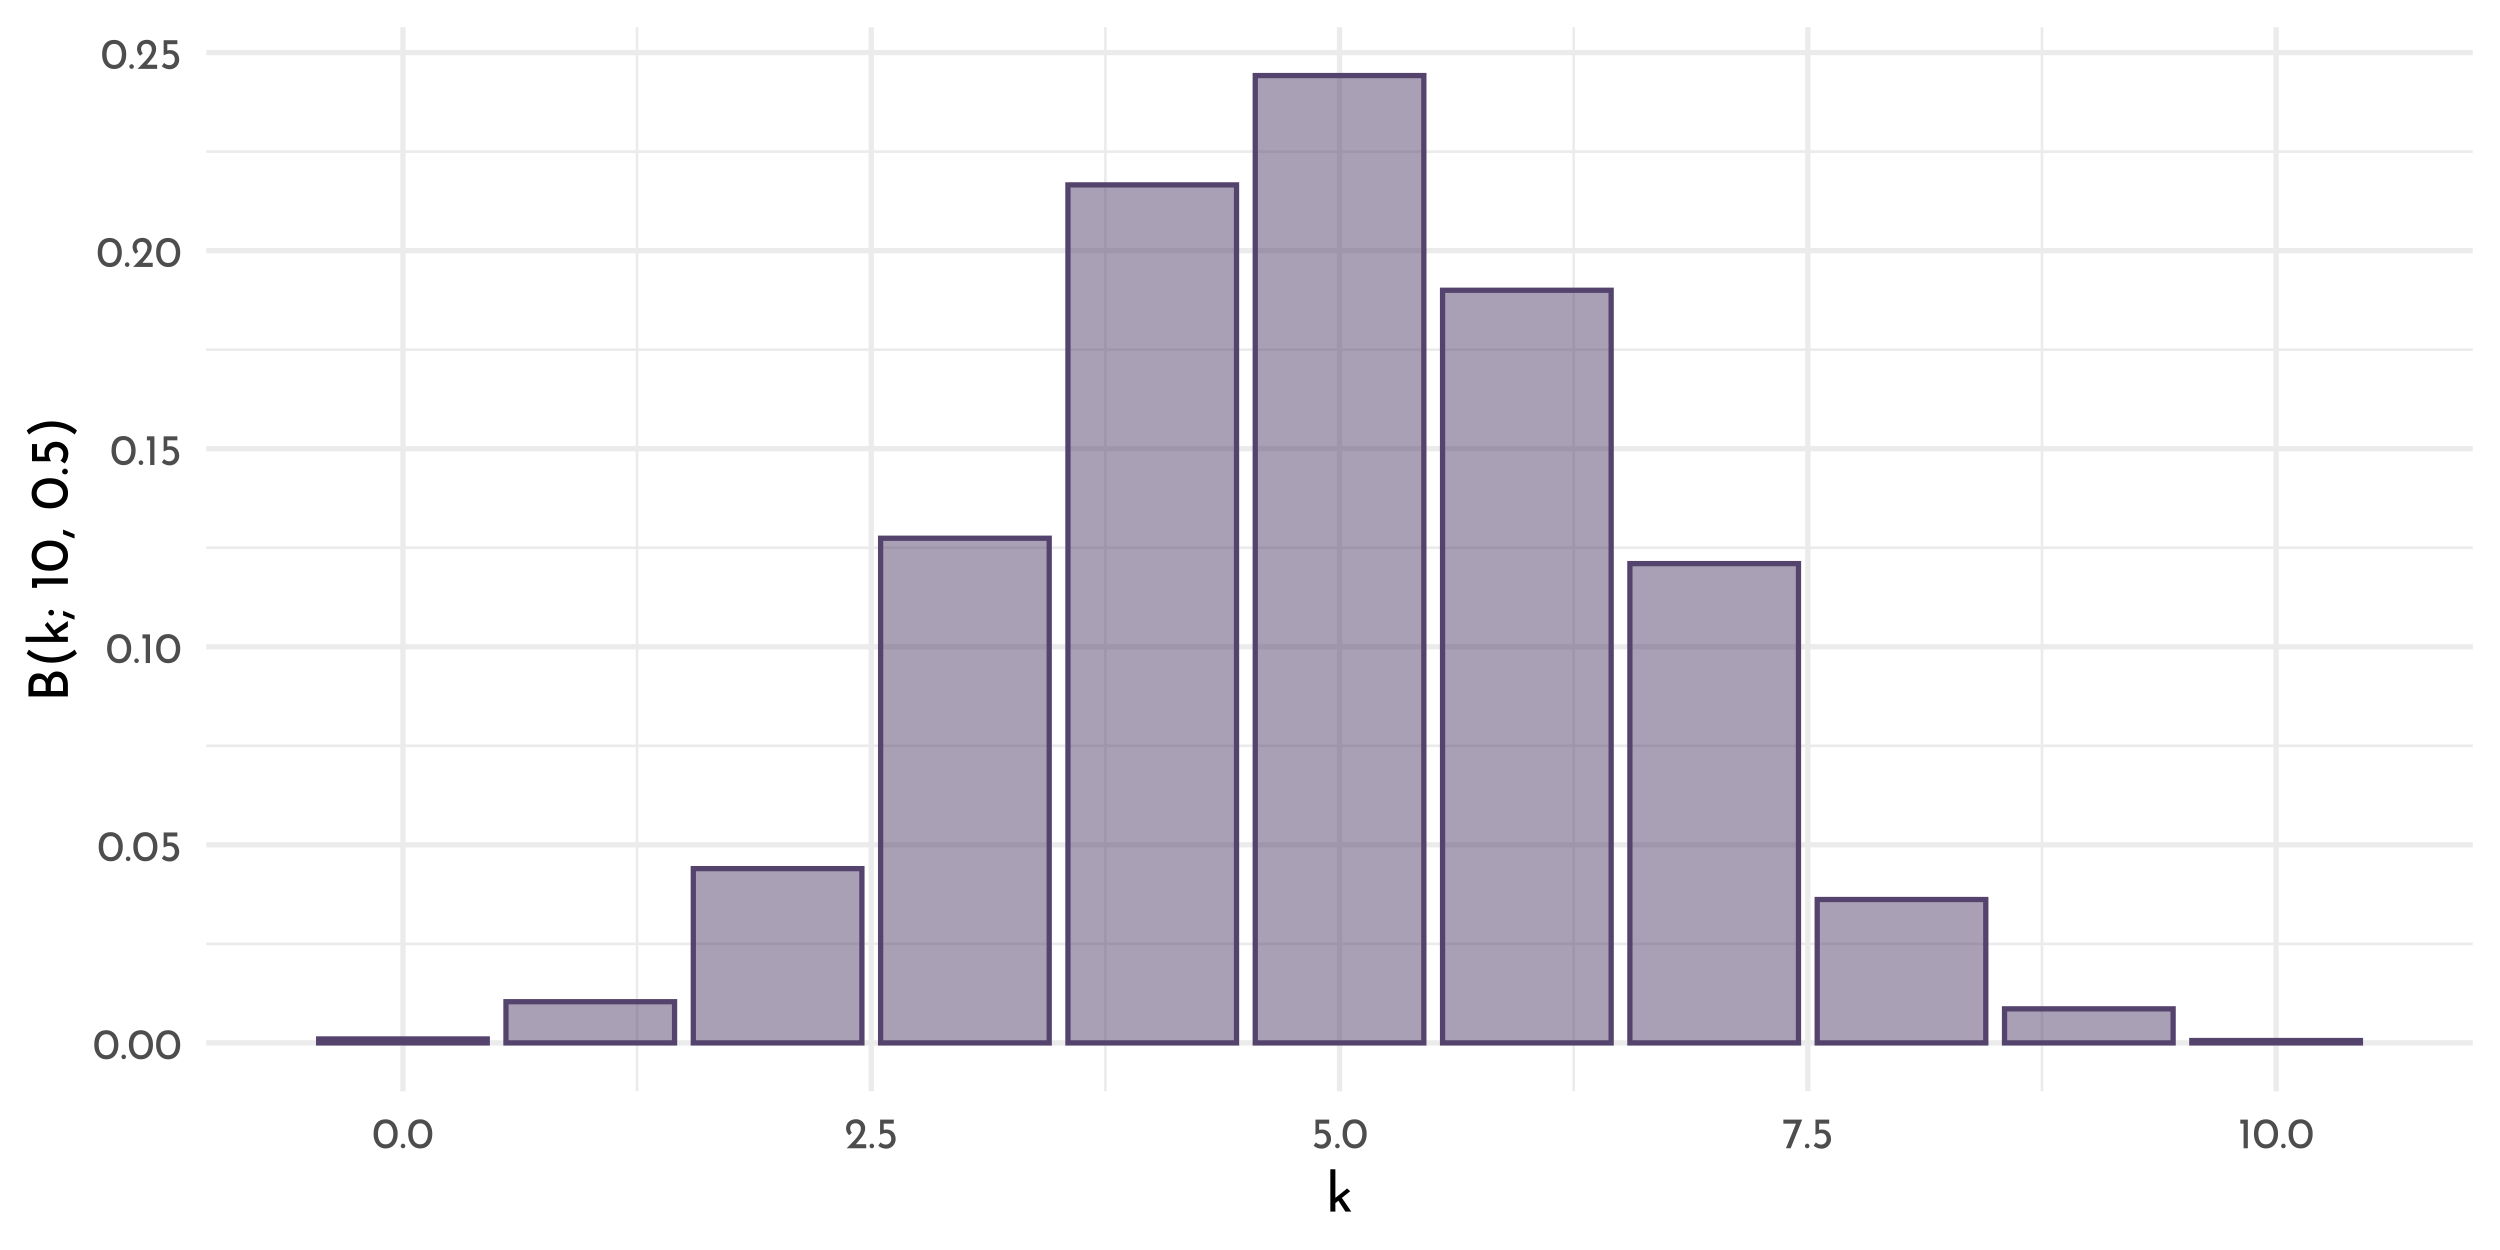
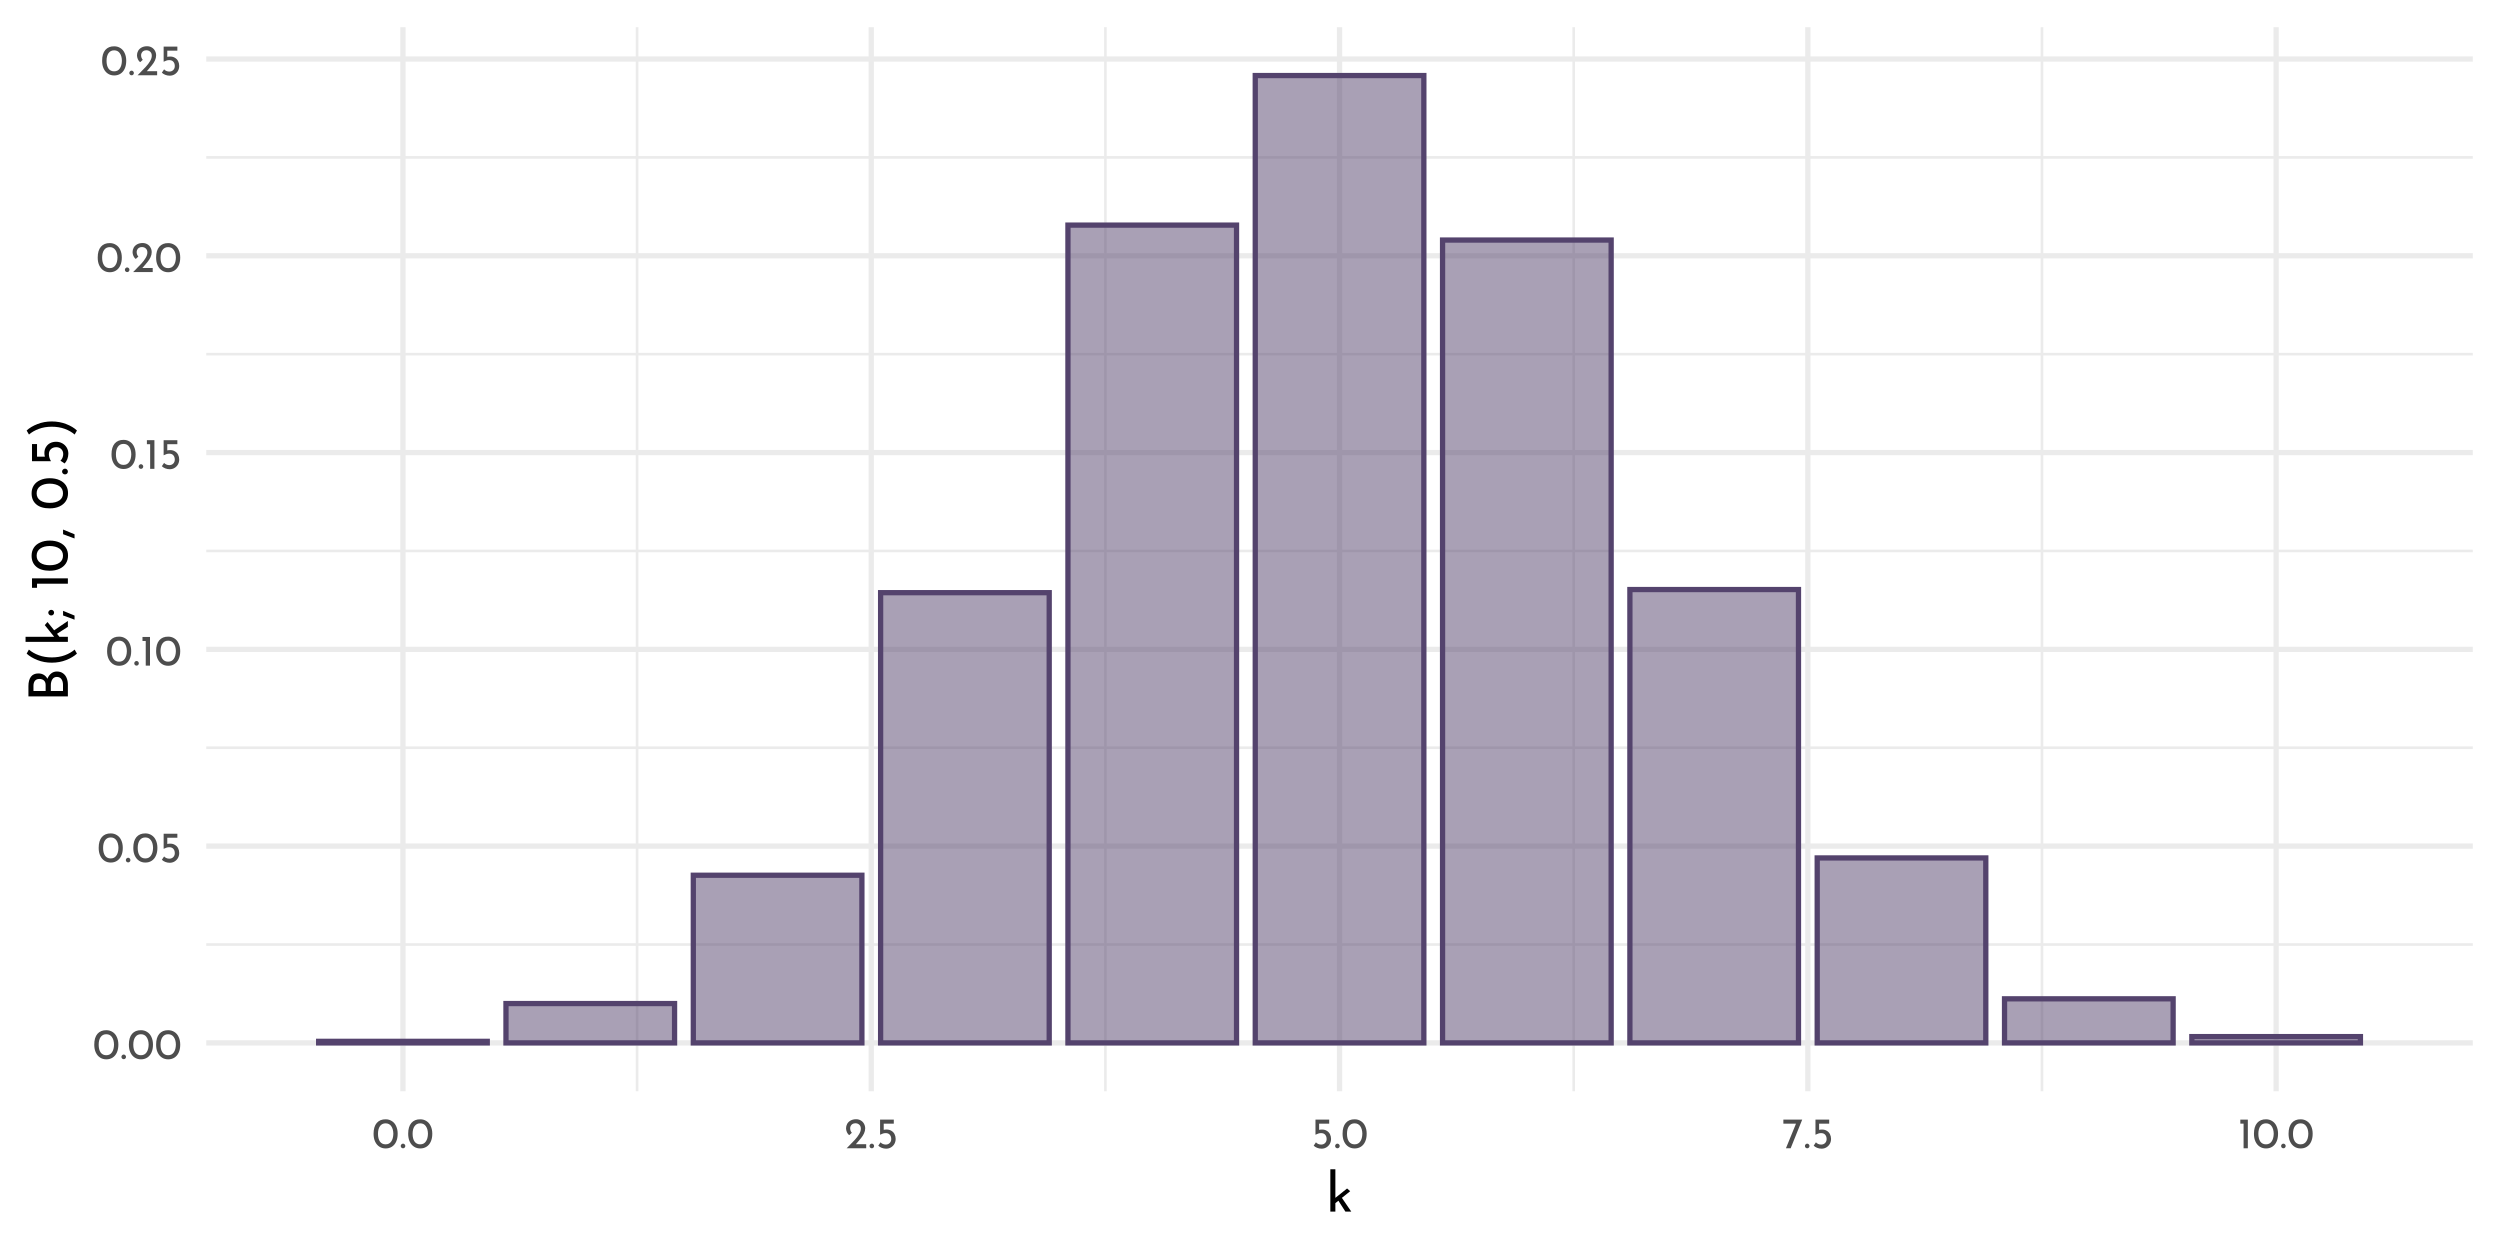
<svg xmlns="http://www.w3.org/2000/svg" xmlns:xlink="http://www.w3.org/1999/xlink" width="504pt" height="252pt" viewBox="0 0 504 252" version="1.1">
  <defs>
    <g>
      <symbol overflow="visible" id="glyph0-0">
        <path style="stroke:none;" d="" />
      </symbol>
      <symbol overflow="visible" id="glyph0-1">
        <path style="stroke:none;" d="M 2.75 0.031 C 2.27 0.031 1.848 -0.086 1.484 -0.328 C 1.117 -0.566 0.832 -0.906 0.625 -1.344 C 0.414 -1.789 0.312 -2.316 0.312 -2.922 C 0.312 -3.879 0.523 -4.609 0.953 -5.109 C 1.391 -5.609 1.988 -5.852 2.75 -5.844 C 3.219 -5.844 3.633 -5.723 4 -5.484 C 4.375 -5.254 4.66 -4.914 4.859 -4.469 C 5.066 -4.031 5.172 -3.516 5.172 -2.922 C 5.172 -2.305 5.066 -1.773 4.859 -1.328 C 4.66 -0.891 4.375 -0.551 4 -0.312 C 3.633 -0.082 3.219 0.031 2.75 0.031 Z M 2.734 -0.797 C 3.234 -0.797 3.613 -0.988 3.875 -1.375 C 4.145 -1.758 4.285 -2.281 4.297 -2.938 C 4.285 -3.57 4.145 -4.078 3.875 -4.453 C 3.613 -4.836 3.234 -5.031 2.734 -5.031 C 2.242 -5.031 1.863 -4.836 1.594 -4.453 C 1.332 -4.078 1.203 -3.566 1.203 -2.922 C 1.203 -2.266 1.332 -1.742 1.594 -1.359 C 1.863 -0.984 2.242 -0.797 2.734 -0.797 Z M 2.734 -0.797 " />
      </symbol>
      <symbol overflow="visible" id="glyph0-2">
        <path style="stroke:none;" d="M 0.297 -0.469 C 0.297 -0.594 0.344 -0.703 0.438 -0.797 C 0.531 -0.891 0.641 -0.938 0.766 -0.938 C 0.879 -0.938 0.984 -0.891 1.078 -0.797 C 1.172 -0.703 1.219 -0.594 1.219 -0.469 C 1.219 -0.332 1.172 -0.219 1.078 -0.125 C 0.984 -0.039 0.879 0 0.766 0 C 0.641 0 0.531 -0.039 0.438 -0.125 C 0.344 -0.219 0.297 -0.332 0.297 -0.469 Z M 0.297 -0.469 " />
      </symbol>
      <symbol overflow="visible" id="glyph0-3">
        <path style="stroke:none;" d="M 2.266 -3.781 C 2.641 -3.781 2.961 -3.691 3.234 -3.516 C 3.516 -3.348 3.723 -3.125 3.859 -2.844 C 4.004 -2.562 4.078 -2.242 4.078 -1.891 C 4.078 -1.523 3.992 -1.191 3.828 -0.891 C 3.66 -0.598 3.43 -0.363 3.141 -0.188 C 2.848 -0.008 2.52 0.078 2.156 0.078 C 1.852 0.078 1.555 0.02 1.266 -0.094 C 0.984 -0.207 0.754 -0.352 0.578 -0.531 L 1.031 -1.203 C 1.145 -1.066 1.297 -0.957 1.484 -0.875 C 1.68 -0.789 1.879 -0.75 2.078 -0.75 C 2.398 -0.75 2.664 -0.852 2.875 -1.062 C 3.082 -1.27 3.188 -1.535 3.188 -1.859 C 3.188 -2.223 3.086 -2.516 2.891 -2.734 C 2.703 -2.953 2.426 -3.062 2.062 -3.062 C 1.863 -3.062 1.676 -3.031 1.5 -2.969 C 1.32 -2.914 1.133 -2.836 0.938 -2.734 L 0.938 -5.781 L 3.703 -5.781 L 3.703 -4.969 L 1.672 -4.969 L 1.672 -3.719 C 1.859 -3.758 2.055 -3.781 2.266 -3.781 Z M 2.266 -3.781 " />
      </symbol>
      <symbol overflow="visible" id="glyph0-4">
        <path style="stroke:none;" d="M 1.984 -5.781 L 1.984 0 L 1.125 0 L 1.125 -4.969 L 0.469 -4.969 L 0.469 -5.781 Z M 1.984 -5.781 " />
      </symbol>
      <symbol overflow="visible" id="glyph0-5">
        <path style="stroke:none;" d="M 4.422 -0.828 L 4.422 0 L 0.469 0 L 0.766 -0.297 C 1.359 -0.891 1.82 -1.367 2.156 -1.734 C 2.5 -2.109 2.781 -2.484 3 -2.859 C 3.227 -3.242 3.344 -3.602 3.344 -3.938 C 3.344 -4.301 3.234 -4.578 3.016 -4.766 C 2.805 -4.953 2.551 -5.047 2.25 -5.047 C 2.008 -5.047 1.805 -4.992 1.641 -4.891 C 1.484 -4.785 1.367 -4.656 1.297 -4.5 C 1.223 -4.352 1.188 -4.207 1.188 -4.062 C 1.188 -3.688 1.301 -3.375 1.531 -3.125 L 1.016 -2.656 C 0.816 -2.77 0.656 -2.969 0.531 -3.25 C 0.414 -3.531 0.359 -3.789 0.359 -4.031 C 0.359 -4.352 0.438 -4.656 0.594 -4.938 C 0.758 -5.219 0.992 -5.441 1.297 -5.609 C 1.609 -5.773 1.973 -5.859 2.391 -5.859 C 2.742 -5.859 3.062 -5.773 3.344 -5.609 C 3.625 -5.441 3.836 -5.219 3.984 -4.938 C 4.141 -4.656 4.219 -4.348 4.219 -4.016 C 4.219 -3.68 4.141 -3.344 3.984 -3 C 3.828 -2.664 3.629 -2.352 3.391 -2.062 C 3.16 -1.77 2.852 -1.406 2.469 -0.969 L 2.344 -0.828 Z M 4.422 -0.828 " />
      </symbol>
      <symbol overflow="visible" id="glyph0-6">
        <path style="stroke:none;" d="M 4.062 -5.781 L 1.734 0 L 0.781 0 L 2.812 -4.969 L 0.266 -4.969 L 0.266 -5.781 Z M 4.062 -5.781 " />
      </symbol>
      <symbol overflow="visible" id="glyph1-0">
        <path style="stroke:none;" d="" />
      </symbol>
      <symbol overflow="visible" id="glyph1-1">
        <path style="stroke:none;" d="M 2.516 -2.188 L 1.906 -1.703 L 1.906 0 L 0.891 0 L 0.891 -8.531 L 1.906 -8.531 L 1.906 -2.766 L 4.266 -4.656 L 4.891 -4.109 L 3.219 -2.766 L 5.109 0 L 3.922 0 Z M 2.516 -2.188 " />
      </symbol>
      <symbol overflow="visible" id="glyph2-0">
        <path style="stroke:none;" d="" />
      </symbol>
      <symbol overflow="visible" id="glyph2-1">
        <path style="stroke:none;" d="M -4.125 -4.688 C -3.945 -5.145 -3.691 -5.504 -3.359 -5.766 C -3.035 -6.023 -2.66 -6.156 -2.234 -6.156 C -1.723 -6.156 -1.301 -6.031 -0.969 -5.781 C -0.633 -5.539 -0.391 -5.219 -0.234 -4.812 C -0.078 -4.414 0 -3.984 0 -3.516 L 0 -1.141 L -7.953 -1.141 L -7.953 -3.203 C -7.953 -4.016 -7.785 -4.645 -7.453 -5.094 C -7.117 -5.539 -6.617 -5.766 -5.953 -5.766 C -5.535 -5.766 -5.172 -5.672 -4.859 -5.484 C -4.547 -5.297 -4.301 -5.031 -4.125 -4.688 Z M -4.484 -2.219 L -4.484 -3.422 C -4.484 -3.828 -4.598 -4.133 -4.828 -4.344 C -5.066 -4.551 -5.367 -4.656 -5.734 -4.656 C -6.141 -4.656 -6.441 -4.531 -6.641 -4.281 C -6.836 -4.039 -6.938 -3.695 -6.938 -3.25 L -6.938 -2.219 Z M -0.984 -3.469 C -0.984 -3.926 -1.086 -4.305 -1.297 -4.609 C -1.504 -4.91 -1.812 -5.062 -2.219 -5.062 C -2.633 -5.062 -2.941 -4.895 -3.141 -4.562 C -3.336 -4.238 -3.438 -3.848 -3.438 -3.391 L -3.438 -2.219 L -0.984 -2.219 Z M -0.984 -3.469 " />
      </symbol>
      <symbol overflow="visible" id="glyph2-2">
        <path style="stroke:none;" d="M -3.25 -1.125 C -4.289 -1.125 -5.254 -1.301 -6.141 -1.656 C -7.035 -2.008 -7.758 -2.441 -8.312 -2.953 L -7.859 -3.766 C -7.316 -3.297 -6.648 -2.914 -5.859 -2.625 C -5.078 -2.332 -4.207 -2.188 -3.25 -2.188 C -2.281 -2.188 -1.398 -2.332 -0.609 -2.625 C 0.172 -2.914 0.828 -3.297 1.359 -3.766 L 1.828 -2.953 C 1.273 -2.441 0.551 -2.008 -0.344 -1.656 C -1.238 -1.301 -2.207 -1.125 -3.25 -1.125 Z M -3.25 -1.125 " />
      </symbol>
      <symbol overflow="visible" id="glyph2-3">
        <path style="stroke:none;" d="M -2.188 -2.516 L -1.703 -1.906 L 0 -1.906 L 0 -0.891 L -8.531 -0.891 L -8.531 -1.906 L -2.766 -1.906 L -4.656 -4.266 L -4.109 -4.891 L -2.766 -3.219 L 0 -5.109 L 0 -3.922 Z M -2.188 -2.516 " />
      </symbol>
      <symbol overflow="visible" id="glyph2-4">
        <path style="stroke:none;" d="M -3.359 -0.719 C -3.523 -0.719 -3.664 -0.773 -3.781 -0.891 C -3.895 -1.016 -3.953 -1.148 -3.953 -1.297 C -3.953 -1.43 -3.895 -1.555 -3.781 -1.672 C -3.664 -1.797 -3.523 -1.859 -3.359 -1.859 C -3.191 -1.859 -3.051 -1.801 -2.938 -1.688 C -2.832 -1.57 -2.781 -1.441 -2.781 -1.297 C -2.781 -1.141 -2.832 -1.004 -2.938 -0.891 C -3.051 -0.773 -3.191 -0.719 -3.359 -0.719 Z M 1.344 -0.703 L 1.344 0.125 C 0.664 -0.125 0.004 -0.367 -0.641 -0.609 L -0.969 -0.719 L -0.969 -1.656 Z M 1.344 -0.703 " />
      </symbol>
      <symbol overflow="visible" id="glyph2-5">
        <path style="stroke:none;" d="" />
      </symbol>
      <symbol overflow="visible" id="glyph2-6">
        <path style="stroke:none;" d="M -7.234 -2.484 L 0 -2.484 L 0 -1.406 L -6.219 -1.406 L -6.219 -0.578 L -7.234 -0.578 Z M -7.234 -2.484 " />
      </symbol>
      <symbol overflow="visible" id="glyph2-7">
        <path style="stroke:none;" d="M 0.031 -3.438 C 0.031 -2.844 -0.113 -2.316 -0.406 -1.859 C -0.707 -1.398 -1.133 -1.039 -1.688 -0.781 C -2.25 -0.52 -2.906 -0.391 -3.656 -0.391 C -4.844 -0.391 -5.75 -0.66 -6.375 -1.203 C -7.008 -1.742 -7.32 -2.488 -7.312 -3.438 C -7.312 -4.031 -7.164 -4.555 -6.875 -5.016 C -6.582 -5.473 -6.156 -5.828 -5.594 -6.078 C -5.039 -6.336 -4.395 -6.469 -3.656 -6.469 C -2.895 -6.469 -2.234 -6.336 -1.672 -6.078 C -1.117 -5.828 -0.691 -5.473 -0.391 -5.016 C -0.098 -4.555 0.039 -4.031 0.031 -3.438 Z M -0.984 -3.422 C -0.984 -4.047 -1.223 -4.523 -1.703 -4.859 C -2.191 -5.191 -2.848 -5.363 -3.672 -5.375 C -4.473 -5.363 -5.109 -5.191 -5.578 -4.859 C -6.055 -4.523 -6.297 -4.047 -6.297 -3.422 C -6.297 -2.805 -6.055 -2.332 -5.578 -2 C -5.098 -1.664 -4.457 -1.5 -3.656 -1.5 C -2.844 -1.5 -2.191 -1.664 -1.703 -2 C -1.223 -2.332 -0.984 -2.805 -0.984 -3.422 Z M -0.984 -3.422 " />
      </symbol>
      <symbol overflow="visible" id="glyph2-8">
        <path style="stroke:none;" d="M 0.578 -1.188 L 1.344 -0.875 L 1.344 -0.031 L 0.578 -0.312 C -0.316 -0.645 -0.832 -0.836 -0.969 -0.891 L -0.969 -1.828 Z M 0.578 -1.188 " />
      </symbol>
      <symbol overflow="visible" id="glyph2-9">
        <path style="stroke:none;" d="M -0.578 -0.375 C -0.742 -0.375 -0.883 -0.43 -1 -0.547 C -1.113 -0.66 -1.172 -0.797 -1.172 -0.953 C -1.172 -1.098 -1.113 -1.227 -1 -1.344 C -0.883 -1.469 -0.742 -1.531 -0.578 -1.531 C -0.41 -1.531 -0.27 -1.469 -0.156 -1.344 C -0.051 -1.227 0 -1.098 0 -0.953 C 0 -0.797 -0.051 -0.66 -0.156 -0.547 C -0.27 -0.43 -0.41 -0.375 -0.578 -0.375 Z M -0.578 -0.375 " />
      </symbol>
      <symbol overflow="visible" id="glyph2-10">
        <path style="stroke:none;" d="M -4.734 -2.828 C -4.734 -3.305 -4.625 -3.711 -4.406 -4.047 C -4.195 -4.391 -3.914 -4.648 -3.562 -4.828 C -3.207 -5.004 -2.805 -5.094 -2.359 -5.094 C -1.91 -5.094 -1.5 -4.988 -1.125 -4.781 C -0.75 -4.57 -0.453 -4.285 -0.234 -3.922 C -0.016 -3.555 0.094 -3.145 0.094 -2.688 C 0.094 -2.32 0.023 -1.957 -0.109 -1.594 C -0.254 -1.238 -0.438 -0.945 -0.656 -0.719 L -1.5 -1.281 C -1.332 -1.426 -1.195 -1.617 -1.094 -1.859 C -0.988 -2.109 -0.938 -2.359 -0.938 -2.609 C -0.938 -3.016 -1.066 -3.348 -1.328 -3.609 C -1.586 -3.867 -1.922 -4 -2.328 -4 C -2.773 -4 -3.133 -3.875 -3.406 -3.625 C -3.688 -3.375 -3.828 -3.023 -3.828 -2.578 C -3.828 -2.336 -3.789 -2.102 -3.719 -1.875 C -3.656 -1.656 -3.551 -1.422 -3.406 -1.172 L -7.234 -1.172 L -7.234 -4.625 L -6.219 -4.625 L -6.219 -2.094 L -4.641 -2.094 C -4.703 -2.32 -4.734 -2.566 -4.734 -2.828 Z M -4.734 -2.828 " />
      </symbol>
      <symbol overflow="visible" id="glyph2-11">
        <path style="stroke:none;" d="M -3.25 -3.438 C -2.207 -3.438 -1.234 -3.258 -0.328 -2.906 C 0.566 -2.562 1.285 -2.129 1.828 -1.609 L 1.359 -0.797 C 0.828 -1.266 0.172 -1.645 -0.609 -1.938 C -1.398 -2.227 -2.281 -2.375 -3.25 -2.375 C -4.207 -2.375 -5.078 -2.227 -5.859 -1.938 C -6.648 -1.645 -7.312 -1.266 -7.844 -0.797 L -8.312 -1.609 C -7.758 -2.129 -7.035 -2.562 -6.141 -2.906 C -5.254 -3.258 -4.289 -3.438 -3.25 -3.438 Z M -3.25 -3.438 " />
      </symbol>
    </g>
    <clipPath id="clip1">
      <path d="M 41.582 190 L 498.52 190 L 498.52 191 L 41.582 191 Z M 41.582 190 " />
    </clipPath>
    <clipPath id="clip2">
-       <path d="M 41.582 150 L 498.52 150 L 498.52 151 L 41.582 151 Z M 41.582 150 " />
+       <path d="M 41.582 150 L 498.52 150 L 498.52 152 L 41.582 152 Z M 41.582 150 " />
    </clipPath>
    <clipPath id="clip3">
-       <path d="M 41.582 110 L 498.52 110 L 498.52 111 L 41.582 111 Z M 41.582 110 " />
+       <path d="M 41.582 110 L 498.52 110 L 498.52 112 L 41.582 112 Z M 41.582 110 " />
    </clipPath>
    <clipPath id="clip4">
-       <path d="M 41.582 70 L 498.52 70 L 498.52 71 L 41.582 71 Z M 41.582 70 " />
+       <path d="M 41.582 71 L 498.52 71 L 498.52 72 L 41.582 72 Z M 41.582 71 " />
    </clipPath>
    <clipPath id="clip5">
-       <path d="M 41.582 30 L 498.52 30 L 498.52 31 L 41.582 31 Z M 41.582 30 " />
+       <path d="M 41.582 31 L 498.52 31 L 498.52 32 L 41.582 32 Z M 41.582 31 " />
    </clipPath>
    <clipPath id="clip6">
      <path d="M 128 5.48 L 129 5.48 L 129 220 L 128 220 Z M 128 5.48 " />
    </clipPath>
    <clipPath id="clip7">
      <path d="M 222 5.48 L 224 5.48 L 224 220 L 222 220 Z M 222 5.48 " />
    </clipPath>
    <clipPath id="clip8">
      <path d="M 316 5.48 L 318 5.48 L 318 220 L 316 220 Z M 316 5.48 " />
    </clipPath>
    <clipPath id="clip9">
      <path d="M 411 5.48 L 412 5.48 L 412 220 L 411 220 Z M 411 5.48 " />
    </clipPath>
    <clipPath id="clip10">
      <path d="M 41.582 209 L 498.52 209 L 498.52 211 L 41.582 211 Z M 41.582 209 " />
    </clipPath>
    <clipPath id="clip11">
-       <path d="M 41.582 169 L 498.52 169 L 498.52 171 L 41.582 171 Z M 41.582 169 " />
+       <path d="M 41.582 170 L 498.52 170 L 498.52 172 L 41.582 172 Z M 41.582 170 " />
    </clipPath>
    <clipPath id="clip12">
-       <path d="M 41.582 129 L 498.52 129 L 498.52 131 L 41.582 131 Z M 41.582 129 " />
+       <path d="M 41.582 130 L 498.52 130 L 498.52 132 L 41.582 132 Z M 41.582 130 " />
    </clipPath>
    <clipPath id="clip13">
-       <path d="M 41.582 89 L 498.52 89 L 498.52 91 L 41.582 91 Z M 41.582 89 " />
+       <path d="M 41.582 90 L 498.52 90 L 498.52 92 L 41.582 92 Z M 41.582 90 " />
    </clipPath>
    <clipPath id="clip14">
-       <path d="M 41.582 49 L 498.52 49 L 498.52 52 L 41.582 52 Z M 41.582 49 " />
+       <path d="M 41.582 51 L 498.52 51 L 498.52 53 L 41.582 53 Z M 41.582 51 " />
    </clipPath>
    <clipPath id="clip15">
-       <path d="M 41.582 10 L 498.52 10 L 498.52 12 L 41.582 12 Z M 41.582 10 " />
+       <path d="M 41.582 11 L 498.52 11 L 498.52 13 L 41.582 13 Z M 41.582 11 " />
    </clipPath>
    <clipPath id="clip16">
      <path d="M 80 5.48 L 82 5.48 L 82 220 L 80 220 Z M 80 5.48 " />
    </clipPath>
    <clipPath id="clip17">
      <path d="M 175 5.48 L 177 5.48 L 177 220 L 175 220 Z M 175 5.48 " />
    </clipPath>
    <clipPath id="clip18">
      <path d="M 269 5.48 L 271 5.48 L 271 220 L 269 220 Z M 269 5.48 " />
    </clipPath>
    <clipPath id="clip19">
      <path d="M 363 5.48 L 365 5.48 L 365 220 L 363 220 Z M 363 5.48 " />
    </clipPath>
    <clipPath id="clip20">
      <path d="M 458 5.48 L 460 5.48 L 460 220 L 458 220 Z M 458 5.48 " />
    </clipPath>
  </defs>
  <g id="surface9">
    <rect x="0" y="0" width="504" height="252" style="fill:rgb(100%,100%,100%);fill-opacity:1;stroke:none;" />
    <g clip-path="url(#clip1)" clip-rule="nonzero">
-       <path style="fill:none;stroke-width:0.533;stroke-linecap:butt;stroke-linejoin:round;stroke:rgb(92.157%,92.157%,92.157%);stroke-opacity:1;stroke-miterlimit:10;" d="M 41.582 190.285 L 498.52 190.285 " />
+       <path style="fill:none;stroke-width:0.533;stroke-linecap:butt;stroke-linejoin:round;stroke:rgb(92.157%,92.157%,92.157%);stroke-opacity:1;stroke-miterlimit:10;" d="M 41.582 190.414 L 498.52 190.414 " />
    </g>
    <g clip-path="url(#clip2)" clip-rule="nonzero">
-       <path style="fill:none;stroke-width:0.533;stroke-linecap:butt;stroke-linejoin:round;stroke:rgb(92.157%,92.157%,92.157%);stroke-opacity:1;stroke-miterlimit:10;" d="M 41.582 150.355 L 498.52 150.355 " />
+       <path style="fill:none;stroke-width:0.533;stroke-linecap:butt;stroke-linejoin:round;stroke:rgb(92.157%,92.157%,92.157%);stroke-opacity:1;stroke-miterlimit:10;" d="M 41.582 150.742 L 498.52 150.742 " />
    </g>
    <g clip-path="url(#clip3)" clip-rule="nonzero">
-       <path style="fill:none;stroke-width:0.533;stroke-linecap:butt;stroke-linejoin:round;stroke:rgb(92.157%,92.157%,92.157%);stroke-opacity:1;stroke-miterlimit:10;" d="M 41.582 110.422 L 498.52 110.422 " />
+       <path style="fill:none;stroke-width:0.533;stroke-linecap:butt;stroke-linejoin:round;stroke:rgb(92.157%,92.157%,92.157%);stroke-opacity:1;stroke-miterlimit:10;" d="M 41.582 111.074 L 498.52 111.074 " />
    </g>
    <g clip-path="url(#clip4)" clip-rule="nonzero">
-       <path style="fill:none;stroke-width:0.533;stroke-linecap:butt;stroke-linejoin:round;stroke:rgb(92.157%,92.157%,92.157%);stroke-opacity:1;stroke-miterlimit:10;" d="M 41.582 70.492 L 498.52 70.492 " />
+       <path style="fill:none;stroke-width:0.533;stroke-linecap:butt;stroke-linejoin:round;stroke:rgb(92.157%,92.157%,92.157%);stroke-opacity:1;stroke-miterlimit:10;" d="M 41.582 71.402 L 498.52 71.402 " />
    </g>
    <g clip-path="url(#clip5)" clip-rule="nonzero">
-       <path style="fill:none;stroke-width:0.533;stroke-linecap:butt;stroke-linejoin:round;stroke:rgb(92.157%,92.157%,92.157%);stroke-opacity:1;stroke-miterlimit:10;" d="M 41.582 30.562 L 498.52 30.562 " />
+       <path style="fill:none;stroke-width:0.533;stroke-linecap:butt;stroke-linejoin:round;stroke:rgb(92.157%,92.157%,92.157%);stroke-opacity:1;stroke-miterlimit:10;" d="M 41.582 31.734 L 498.52 31.734 " />
    </g>
    <g clip-path="url(#clip6)" clip-rule="nonzero">
      <path style="fill:none;stroke-width:0.533;stroke-linecap:butt;stroke-linejoin:round;stroke:rgb(92.157%,92.157%,92.157%);stroke-opacity:1;stroke-miterlimit:10;" d="M 128.438 220 L 128.438 5.48 " />
    </g>
    <g clip-path="url(#clip7)" clip-rule="nonzero">
      <path style="fill:none;stroke-width:0.533;stroke-linecap:butt;stroke-linejoin:round;stroke:rgb(92.157%,92.157%,92.157%);stroke-opacity:1;stroke-miterlimit:10;" d="M 222.848 220 L 222.848 5.48 " />
    </g>
    <g clip-path="url(#clip8)" clip-rule="nonzero">
      <path style="fill:none;stroke-width:0.533;stroke-linecap:butt;stroke-linejoin:round;stroke:rgb(92.157%,92.157%,92.157%);stroke-opacity:1;stroke-miterlimit:10;" d="M 317.258 220 L 317.258 5.48 " />
    </g>
    <g clip-path="url(#clip9)" clip-rule="nonzero">
      <path style="fill:none;stroke-width:0.533;stroke-linecap:butt;stroke-linejoin:round;stroke:rgb(92.157%,92.157%,92.157%);stroke-opacity:1;stroke-miterlimit:10;" d="M 411.664 220 L 411.664 5.48 " />
    </g>
    <g clip-path="url(#clip10)" clip-rule="nonzero">
      <path style="fill:none;stroke-width:1.067;stroke-linecap:butt;stroke-linejoin:round;stroke:rgb(92.157%,92.157%,92.157%);stroke-opacity:1;stroke-miterlimit:10;" d="M 41.582 210.25 L 498.52 210.25 " />
    </g>
    <g clip-path="url(#clip11)" clip-rule="nonzero">
-       <path style="fill:none;stroke-width:1.067;stroke-linecap:butt;stroke-linejoin:round;stroke:rgb(92.157%,92.157%,92.157%);stroke-opacity:1;stroke-miterlimit:10;" d="M 41.582 170.32 L 498.52 170.32 " />
+       <path style="fill:none;stroke-width:1.067;stroke-linecap:butt;stroke-linejoin:round;stroke:rgb(92.157%,92.157%,92.157%);stroke-opacity:1;stroke-miterlimit:10;" d="M 41.582 170.578 L 498.52 170.578 " />
    </g>
    <g clip-path="url(#clip12)" clip-rule="nonzero">
-       <path style="fill:none;stroke-width:1.067;stroke-linecap:butt;stroke-linejoin:round;stroke:rgb(92.157%,92.157%,92.157%);stroke-opacity:1;stroke-miterlimit:10;" d="M 41.582 130.387 L 498.52 130.387 " />
+       <path style="fill:none;stroke-width:1.067;stroke-linecap:butt;stroke-linejoin:round;stroke:rgb(92.157%,92.157%,92.157%);stroke-opacity:1;stroke-miterlimit:10;" d="M 41.582 130.91 L 498.52 130.91 " />
    </g>
    <g clip-path="url(#clip13)" clip-rule="nonzero">
-       <path style="fill:none;stroke-width:1.067;stroke-linecap:butt;stroke-linejoin:round;stroke:rgb(92.157%,92.157%,92.157%);stroke-opacity:1;stroke-miterlimit:10;" d="M 41.582 90.457 L 498.52 90.457 " />
+       <path style="fill:none;stroke-width:1.067;stroke-linecap:butt;stroke-linejoin:round;stroke:rgb(92.157%,92.157%,92.157%);stroke-opacity:1;stroke-miterlimit:10;" d="M 41.582 91.238 L 498.52 91.238 " />
    </g>
    <g clip-path="url(#clip14)" clip-rule="nonzero">
-       <path style="fill:none;stroke-width:1.067;stroke-linecap:butt;stroke-linejoin:round;stroke:rgb(92.157%,92.157%,92.157%);stroke-opacity:1;stroke-miterlimit:10;" d="M 41.582 50.527 L 498.52 50.527 " />
+       <path style="fill:none;stroke-width:1.067;stroke-linecap:butt;stroke-linejoin:round;stroke:rgb(92.157%,92.157%,92.157%);stroke-opacity:1;stroke-miterlimit:10;" d="M 41.582 51.566 L 498.52 51.566 " />
    </g>
    <g clip-path="url(#clip15)" clip-rule="nonzero">
-       <path style="fill:none;stroke-width:1.067;stroke-linecap:butt;stroke-linejoin:round;stroke:rgb(92.157%,92.157%,92.157%);stroke-opacity:1;stroke-miterlimit:10;" d="M 41.582 10.598 L 498.52 10.598 " />
+       <path style="fill:none;stroke-width:1.067;stroke-linecap:butt;stroke-linejoin:round;stroke:rgb(92.157%,92.157%,92.157%);stroke-opacity:1;stroke-miterlimit:10;" d="M 41.582 11.898 L 498.52 11.898 " />
    </g>
    <g clip-path="url(#clip16)" clip-rule="nonzero">
      <path style="fill:none;stroke-width:1.067;stroke-linecap:butt;stroke-linejoin:round;stroke:rgb(92.157%,92.157%,92.157%);stroke-opacity:1;stroke-miterlimit:10;" d="M 81.234 220 L 81.234 5.48 " />
    </g>
    <g clip-path="url(#clip17)" clip-rule="nonzero">
      <path style="fill:none;stroke-width:1.067;stroke-linecap:butt;stroke-linejoin:round;stroke:rgb(92.157%,92.157%,92.157%);stroke-opacity:1;stroke-miterlimit:10;" d="M 175.645 220 L 175.645 5.48 " />
    </g>
    <g clip-path="url(#clip18)" clip-rule="nonzero">
      <path style="fill:none;stroke-width:1.067;stroke-linecap:butt;stroke-linejoin:round;stroke:rgb(92.157%,92.157%,92.157%);stroke-opacity:1;stroke-miterlimit:10;" d="M 270.051 220 L 270.051 5.48 " />
    </g>
    <g clip-path="url(#clip19)" clip-rule="nonzero">
      <path style="fill:none;stroke-width:1.067;stroke-linecap:butt;stroke-linejoin:round;stroke:rgb(92.157%,92.157%,92.157%);stroke-opacity:1;stroke-miterlimit:10;" d="M 364.461 220 L 364.461 5.48 " />
    </g>
    <g clip-path="url(#clip20)" clip-rule="nonzero">
      <path style="fill:none;stroke-width:1.067;stroke-linecap:butt;stroke-linejoin:round;stroke:rgb(92.157%,92.157%,92.157%);stroke-opacity:1;stroke-miterlimit:10;" d="M 458.867 220 L 458.867 5.48 " />
    </g>
-     <path style="fill-rule:nonzero;fill:rgb(32.941%,26.275%,42.745%);fill-opacity:0.502;stroke-width:1.067;stroke-linecap:square;stroke-linejoin:miter;stroke:rgb(32.941%,26.275%,42.745%);stroke-opacity:1;stroke-miterlimit:10;" d="M 64.242 210.25 L 98.23 210.25 L 98.23 209.453 L 64.242 209.453 Z M 64.242 210.25 " />
-     <path style="fill-rule:nonzero;fill:rgb(32.941%,26.275%,42.745%);fill-opacity:0.502;stroke-width:1.067;stroke-linecap:square;stroke-linejoin:miter;stroke:rgb(32.941%,26.275%,42.745%);stroke-opacity:1;stroke-miterlimit:10;" d="M 102.004 210.25 L 135.992 210.25 L 135.992 201.945 L 102.004 201.945 Z M 102.004 210.25 " />
-     <path style="fill-rule:nonzero;fill:rgb(32.941%,26.275%,42.745%);fill-opacity:0.502;stroke-width:1.067;stroke-linecap:square;stroke-linejoin:miter;stroke:rgb(32.941%,26.275%,42.745%);stroke-opacity:1;stroke-miterlimit:10;" d="M 139.77 210.25 L 173.758 210.25 L 173.758 175.113 L 139.77 175.113 Z M 139.77 210.25 " />
-     <path style="fill-rule:nonzero;fill:rgb(32.941%,26.275%,42.745%);fill-opacity:0.502;stroke-width:1.067;stroke-linecap:square;stroke-linejoin:miter;stroke:rgb(32.941%,26.275%,42.745%);stroke-opacity:1;stroke-miterlimit:10;" d="M 177.531 210.25 L 211.52 210.25 L 211.52 108.508 L 177.531 108.508 Z M 177.531 210.25 " />
-     <path style="fill-rule:nonzero;fill:rgb(32.941%,26.275%,42.745%);fill-opacity:0.502;stroke-width:1.067;stroke-linecap:square;stroke-linejoin:miter;stroke:rgb(32.941%,26.275%,42.745%);stroke-opacity:1;stroke-miterlimit:10;" d="M 215.297 210.25 L 249.285 210.25 L 249.285 37.273 L 215.297 37.273 Z M 215.297 210.25 " />
+     <path style="fill-rule:nonzero;fill:rgb(32.941%,26.275%,42.745%);fill-opacity:0.502;stroke-width:1.067;stroke-linecap:square;stroke-linejoin:miter;stroke:rgb(32.941%,26.275%,42.745%);stroke-opacity:1;stroke-miterlimit:10;" d="M 64.242 210.25 L 98.23 210.25 L 98.23 209.934 L 64.242 209.934 Z M 64.242 210.25 " />
+     <path style="fill-rule:nonzero;fill:rgb(32.941%,26.275%,42.745%);fill-opacity:0.502;stroke-width:1.067;stroke-linecap:square;stroke-linejoin:miter;stroke:rgb(32.941%,26.275%,42.745%);stroke-opacity:1;stroke-miterlimit:10;" d="M 102.004 210.25 L 135.992 210.25 L 135.992 202.316 L 102.004 202.316 Z M 102.004 210.25 " />
+     <path style="fill-rule:nonzero;fill:rgb(32.941%,26.275%,42.745%);fill-opacity:0.502;stroke-width:1.067;stroke-linecap:square;stroke-linejoin:miter;stroke:rgb(32.941%,26.275%,42.745%);stroke-opacity:1;stroke-miterlimit:10;" d="M 139.77 210.25 L 173.758 210.25 L 173.758 176.449 L 139.77 176.449 Z M 139.77 210.25 " />
+     <path style="fill-rule:nonzero;fill:rgb(32.941%,26.275%,42.745%);fill-opacity:0.502;stroke-width:1.067;stroke-linecap:square;stroke-linejoin:miter;stroke:rgb(32.941%,26.275%,42.745%);stroke-opacity:1;stroke-miterlimit:10;" d="M 177.531 210.25 L 211.52 210.25 L 211.52 119.484 L 177.531 119.484 Z M 177.531 210.25 " />
+     <path style="fill-rule:nonzero;fill:rgb(32.941%,26.275%,42.745%);fill-opacity:0.502;stroke-width:1.067;stroke-linecap:square;stroke-linejoin:miter;stroke:rgb(32.941%,26.275%,42.745%);stroke-opacity:1;stroke-miterlimit:10;" d="M 215.297 210.25 L 249.285 210.25 L 249.285 45.383 L 215.297 45.383 Z M 215.297 210.25 " />
    <path style="fill-rule:nonzero;fill:rgb(32.941%,26.275%,42.745%);fill-opacity:0.502;stroke-width:1.067;stroke-linecap:square;stroke-linejoin:miter;stroke:rgb(32.941%,26.275%,42.745%);stroke-opacity:1;stroke-miterlimit:10;" d="M 253.059 210.25 L 287.047 210.25 L 287.047 15.23 L 253.059 15.23 Z M 253.059 210.25 " />
-     <path style="fill-rule:nonzero;fill:rgb(32.941%,26.275%,42.745%);fill-opacity:0.502;stroke-width:1.067;stroke-linecap:square;stroke-linejoin:miter;stroke:rgb(32.941%,26.275%,42.745%);stroke-opacity:1;stroke-miterlimit:10;" d="M 290.82 210.25 L 324.809 210.25 L 324.809 58.516 L 290.82 58.516 Z M 290.82 210.25 " />
-     <path style="fill-rule:nonzero;fill:rgb(32.941%,26.275%,42.745%);fill-opacity:0.502;stroke-width:1.067;stroke-linecap:square;stroke-linejoin:miter;stroke:rgb(32.941%,26.275%,42.745%);stroke-opacity:1;stroke-miterlimit:10;" d="M 328.586 210.25 L 362.574 210.25 L 362.574 113.621 L 328.586 113.621 Z M 328.586 210.25 " />
-     <path style="fill-rule:nonzero;fill:rgb(32.941%,26.275%,42.745%);fill-opacity:0.502;stroke-width:1.067;stroke-linecap:square;stroke-linejoin:miter;stroke:rgb(32.941%,26.275%,42.745%);stroke-opacity:1;stroke-miterlimit:10;" d="M 366.348 210.25 L 400.336 210.25 L 400.336 181.34 L 366.348 181.34 Z M 366.348 210.25 " />
-     <path style="fill-rule:nonzero;fill:rgb(32.941%,26.275%,42.745%);fill-opacity:0.502;stroke-width:1.067;stroke-linecap:square;stroke-linejoin:miter;stroke:rgb(32.941%,26.275%,42.745%);stroke-opacity:1;stroke-miterlimit:10;" d="M 404.113 210.25 L 438.102 210.25 L 438.102 203.383 L 404.113 203.383 Z M 404.113 210.25 " />
-     <path style="fill-rule:nonzero;fill:rgb(32.941%,26.275%,42.745%);fill-opacity:0.502;stroke-width:1.067;stroke-linecap:square;stroke-linejoin:miter;stroke:rgb(32.941%,26.275%,42.745%);stroke-opacity:1;stroke-miterlimit:10;" d="M 441.875 210.25 L 475.863 210.25 L 475.863 209.77 L 441.875 209.77 Z M 441.875 210.25 " />
+     <path style="fill-rule:nonzero;fill:rgb(32.941%,26.275%,42.745%);fill-opacity:0.502;stroke-width:1.067;stroke-linecap:square;stroke-linejoin:miter;stroke:rgb(32.941%,26.275%,42.745%);stroke-opacity:1;stroke-miterlimit:10;" d="M 290.82 210.25 L 324.809 210.25 L 324.809 48.395 L 290.82 48.395 Z M 290.82 210.25 " />
+     <path style="fill-rule:nonzero;fill:rgb(32.941%,26.275%,42.745%);fill-opacity:0.502;stroke-width:1.067;stroke-linecap:square;stroke-linejoin:miter;stroke:rgb(32.941%,26.275%,42.745%);stroke-opacity:1;stroke-miterlimit:10;" d="M 328.586 210.25 L 362.574 210.25 L 362.574 118.852 L 328.586 118.852 Z M 328.586 210.25 " />
+     <path style="fill-rule:nonzero;fill:rgb(32.941%,26.275%,42.745%);fill-opacity:0.502;stroke-width:1.067;stroke-linecap:square;stroke-linejoin:miter;stroke:rgb(32.941%,26.275%,42.745%);stroke-opacity:1;stroke-miterlimit:10;" d="M 366.348 210.25 L 400.336 210.25 L 400.336 172.961 L 366.348 172.961 Z M 366.348 210.25 " />
+     <path style="fill-rule:nonzero;fill:rgb(32.941%,26.275%,42.745%);fill-opacity:0.502;stroke-width:1.067;stroke-linecap:square;stroke-linejoin:miter;stroke:rgb(32.941%,26.275%,42.745%);stroke-opacity:1;stroke-miterlimit:10;" d="M 404.113 210.25 L 438.102 210.25 L 438.102 201.363 L 404.113 201.363 Z M 404.113 210.25 " />
+     <path style="fill-rule:nonzero;fill:rgb(32.941%,26.275%,42.745%);fill-opacity:0.502;stroke-width:1.067;stroke-linecap:square;stroke-linejoin:miter;stroke:rgb(32.941%,26.275%,42.745%);stroke-opacity:1;stroke-miterlimit:10;" d="M 441.875 210.25 L 475.863 210.25 L 475.863 208.98 L 441.875 208.98 Z M 441.875 210.25 " />
    <g style="fill:rgb(30.196%,30.196%,30.196%);fill-opacity:1;">
      <use xlink:href="#glyph0-1" x="18.691" y="213.531" />
      <use xlink:href="#glyph0-2" x="24.183" y="213.531" />
      <use xlink:href="#glyph0-1" x="25.67" y="213.531" />
      <use xlink:href="#glyph0-1" x="31.161" y="213.531" />
    </g>
    <g style="fill:rgb(30.196%,30.196%,30.196%);fill-opacity:1;">
-       <use xlink:href="#glyph0-1" x="19.582" y="173.602" />
-       <use xlink:href="#glyph0-2" x="25.073" y="173.602" />
-       <use xlink:href="#glyph0-1" x="26.56" y="173.602" />
-       <use xlink:href="#glyph0-3" x="32.052" y="173.602" />
-     </g>
-     <g style="fill:rgb(30.196%,30.196%,30.196%);fill-opacity:1;">
-       <use xlink:href="#glyph0-1" x="21.277" y="133.672" />
-       <use xlink:href="#glyph0-2" x="26.769" y="133.672" />
-       <use xlink:href="#glyph0-4" x="28.256" y="133.672" />
-       <use xlink:href="#glyph0-1" x="31.16" y="133.672" />
-     </g>
-     <g style="fill:rgb(30.196%,30.196%,30.196%);fill-opacity:1;">
-       <use xlink:href="#glyph0-1" x="22.168" y="93.742" />
-       <use xlink:href="#glyph0-2" x="27.659" y="93.742" />
-       <use xlink:href="#glyph0-4" x="29.146" y="93.742" />
-       <use xlink:href="#glyph0-3" x="32.05" y="93.742" />
-     </g>
-     <g style="fill:rgb(30.196%,30.196%,30.196%);fill-opacity:1;">
-       <use xlink:href="#glyph0-1" x="19.387" y="53.812" />
-       <use xlink:href="#glyph0-2" x="24.878" y="53.812" />
-       <use xlink:href="#glyph0-5" x="26.365" y="53.812" />
-       <use xlink:href="#glyph0-1" x="31.161" y="53.812" />
-     </g>
-     <g style="fill:rgb(30.196%,30.196%,30.196%);fill-opacity:1;">
-       <use xlink:href="#glyph0-1" x="20.277" y="13.883" />
-       <use xlink:href="#glyph0-2" x="25.769" y="13.883" />
-       <use xlink:href="#glyph0-5" x="27.256" y="13.883" />
-       <use xlink:href="#glyph0-3" x="32.052" y="13.883" />
+       <use xlink:href="#glyph0-1" x="19.582" y="173.859" />
+       <use xlink:href="#glyph0-2" x="25.073" y="173.859" />
+       <use xlink:href="#glyph0-1" x="26.56" y="173.859" />
+       <use xlink:href="#glyph0-3" x="32.052" y="173.859" />
+     </g>
+     <g style="fill:rgb(30.196%,30.196%,30.196%);fill-opacity:1;">
+       <use xlink:href="#glyph0-1" x="21.277" y="134.191" />
+       <use xlink:href="#glyph0-2" x="26.769" y="134.191" />
+       <use xlink:href="#glyph0-4" x="28.256" y="134.191" />
+       <use xlink:href="#glyph0-1" x="31.16" y="134.191" />
+     </g>
+     <g style="fill:rgb(30.196%,30.196%,30.196%);fill-opacity:1;">
+       <use xlink:href="#glyph0-1" x="22.168" y="94.52" />
+       <use xlink:href="#glyph0-2" x="27.659" y="94.52" />
+       <use xlink:href="#glyph0-4" x="29.146" y="94.52" />
+       <use xlink:href="#glyph0-3" x="32.05" y="94.52" />
+     </g>
+     <g style="fill:rgb(30.196%,30.196%,30.196%);fill-opacity:1;">
+       <use xlink:href="#glyph0-1" x="19.387" y="54.852" />
+       <use xlink:href="#glyph0-2" x="24.878" y="54.852" />
+       <use xlink:href="#glyph0-5" x="26.365" y="54.852" />
+       <use xlink:href="#glyph0-1" x="31.161" y="54.852" />
+     </g>
+     <g style="fill:rgb(30.196%,30.196%,30.196%);fill-opacity:1;">
+       <use xlink:href="#glyph0-1" x="20.277" y="15.18" />
+       <use xlink:href="#glyph0-2" x="25.769" y="15.18" />
+       <use xlink:href="#glyph0-5" x="27.256" y="15.18" />
+       <use xlink:href="#glyph0-3" x="32.052" y="15.18" />
    </g>
    <g style="fill:rgb(30.196%,30.196%,30.196%);fill-opacity:1;">
      <use xlink:href="#glyph0-1" x="75" y="231.496" />
      <use xlink:href="#glyph0-2" x="80.491" y="231.496" />
      <use xlink:href="#glyph0-1" x="81.978" y="231.496" />
    </g>
    <g style="fill:rgb(30.196%,30.196%,30.196%);fill-opacity:1;">
      <use xlink:href="#glyph0-5" x="170.203" y="231.496" />
      <use xlink:href="#glyph0-2" x="174.999" y="231.496" />
      <use xlink:href="#glyph0-3" x="176.486" y="231.496" />
    </g>
    <g style="fill:rgb(30.196%,30.196%,30.196%);fill-opacity:1;">
      <use xlink:href="#glyph0-3" x="264.262" y="231.496" />
      <use xlink:href="#glyph0-2" x="268.864" y="231.496" />
      <use xlink:href="#glyph0-1" x="270.351" y="231.496" />
    </g>
    <g style="fill:rgb(30.196%,30.196%,30.196%);fill-opacity:1;">
      <use xlink:href="#glyph0-6" x="359.262" y="231.496" />
      <use xlink:href="#glyph0-2" x="363.574" y="231.496" />
      <use xlink:href="#glyph0-3" x="365.061" y="231.496" />
    </g>
    <g style="fill:rgb(30.196%,30.196%,30.196%);fill-opacity:1;">
      <use xlink:href="#glyph0-4" x="451.18" y="231.496" />
      <use xlink:href="#glyph0-1" x="454.084" y="231.496" />
      <use xlink:href="#glyph0-2" x="459.575" y="231.496" />
      <use xlink:href="#glyph0-1" x="461.062" y="231.496" />
    </g>
    <g style="fill:rgb(0%,0%,0%);fill-opacity:1;">
      <use xlink:href="#glyph1-1" x="267.305" y="244.254" />
    </g>
    <g style="fill:rgb(0%,0%,0%);fill-opacity:1;">
      <use xlink:href="#glyph2-1" x="13.684" y="141.531" />
      <use xlink:href="#glyph2-2" x="13.684" y="134.722" />
      <use xlink:href="#glyph2-3" x="13.684" y="130.289" />
      <use xlink:href="#glyph2-4" x="13.684" y="124.8" />
      <use xlink:href="#glyph2-5" x="13.684" y="122.556" />
      <use xlink:href="#glyph2-6" x="13.684" y="119.08" />
      <use xlink:href="#glyph2-7" x="13.684" y="115.45" />
      <use xlink:href="#glyph2-8" x="13.684" y="108.586" />
      <use xlink:href="#glyph2-5" x="13.684" y="106.353" />
      <use xlink:href="#glyph2-7" x="13.684" y="102.877" />
      <use xlink:href="#glyph2-9" x="13.684" y="96.013" />
      <use xlink:href="#glyph2-10" x="13.684" y="94.154" />
      <use xlink:href="#glyph2-11" x="13.684" y="88.401" />
    </g>
  </g>
</svg>
